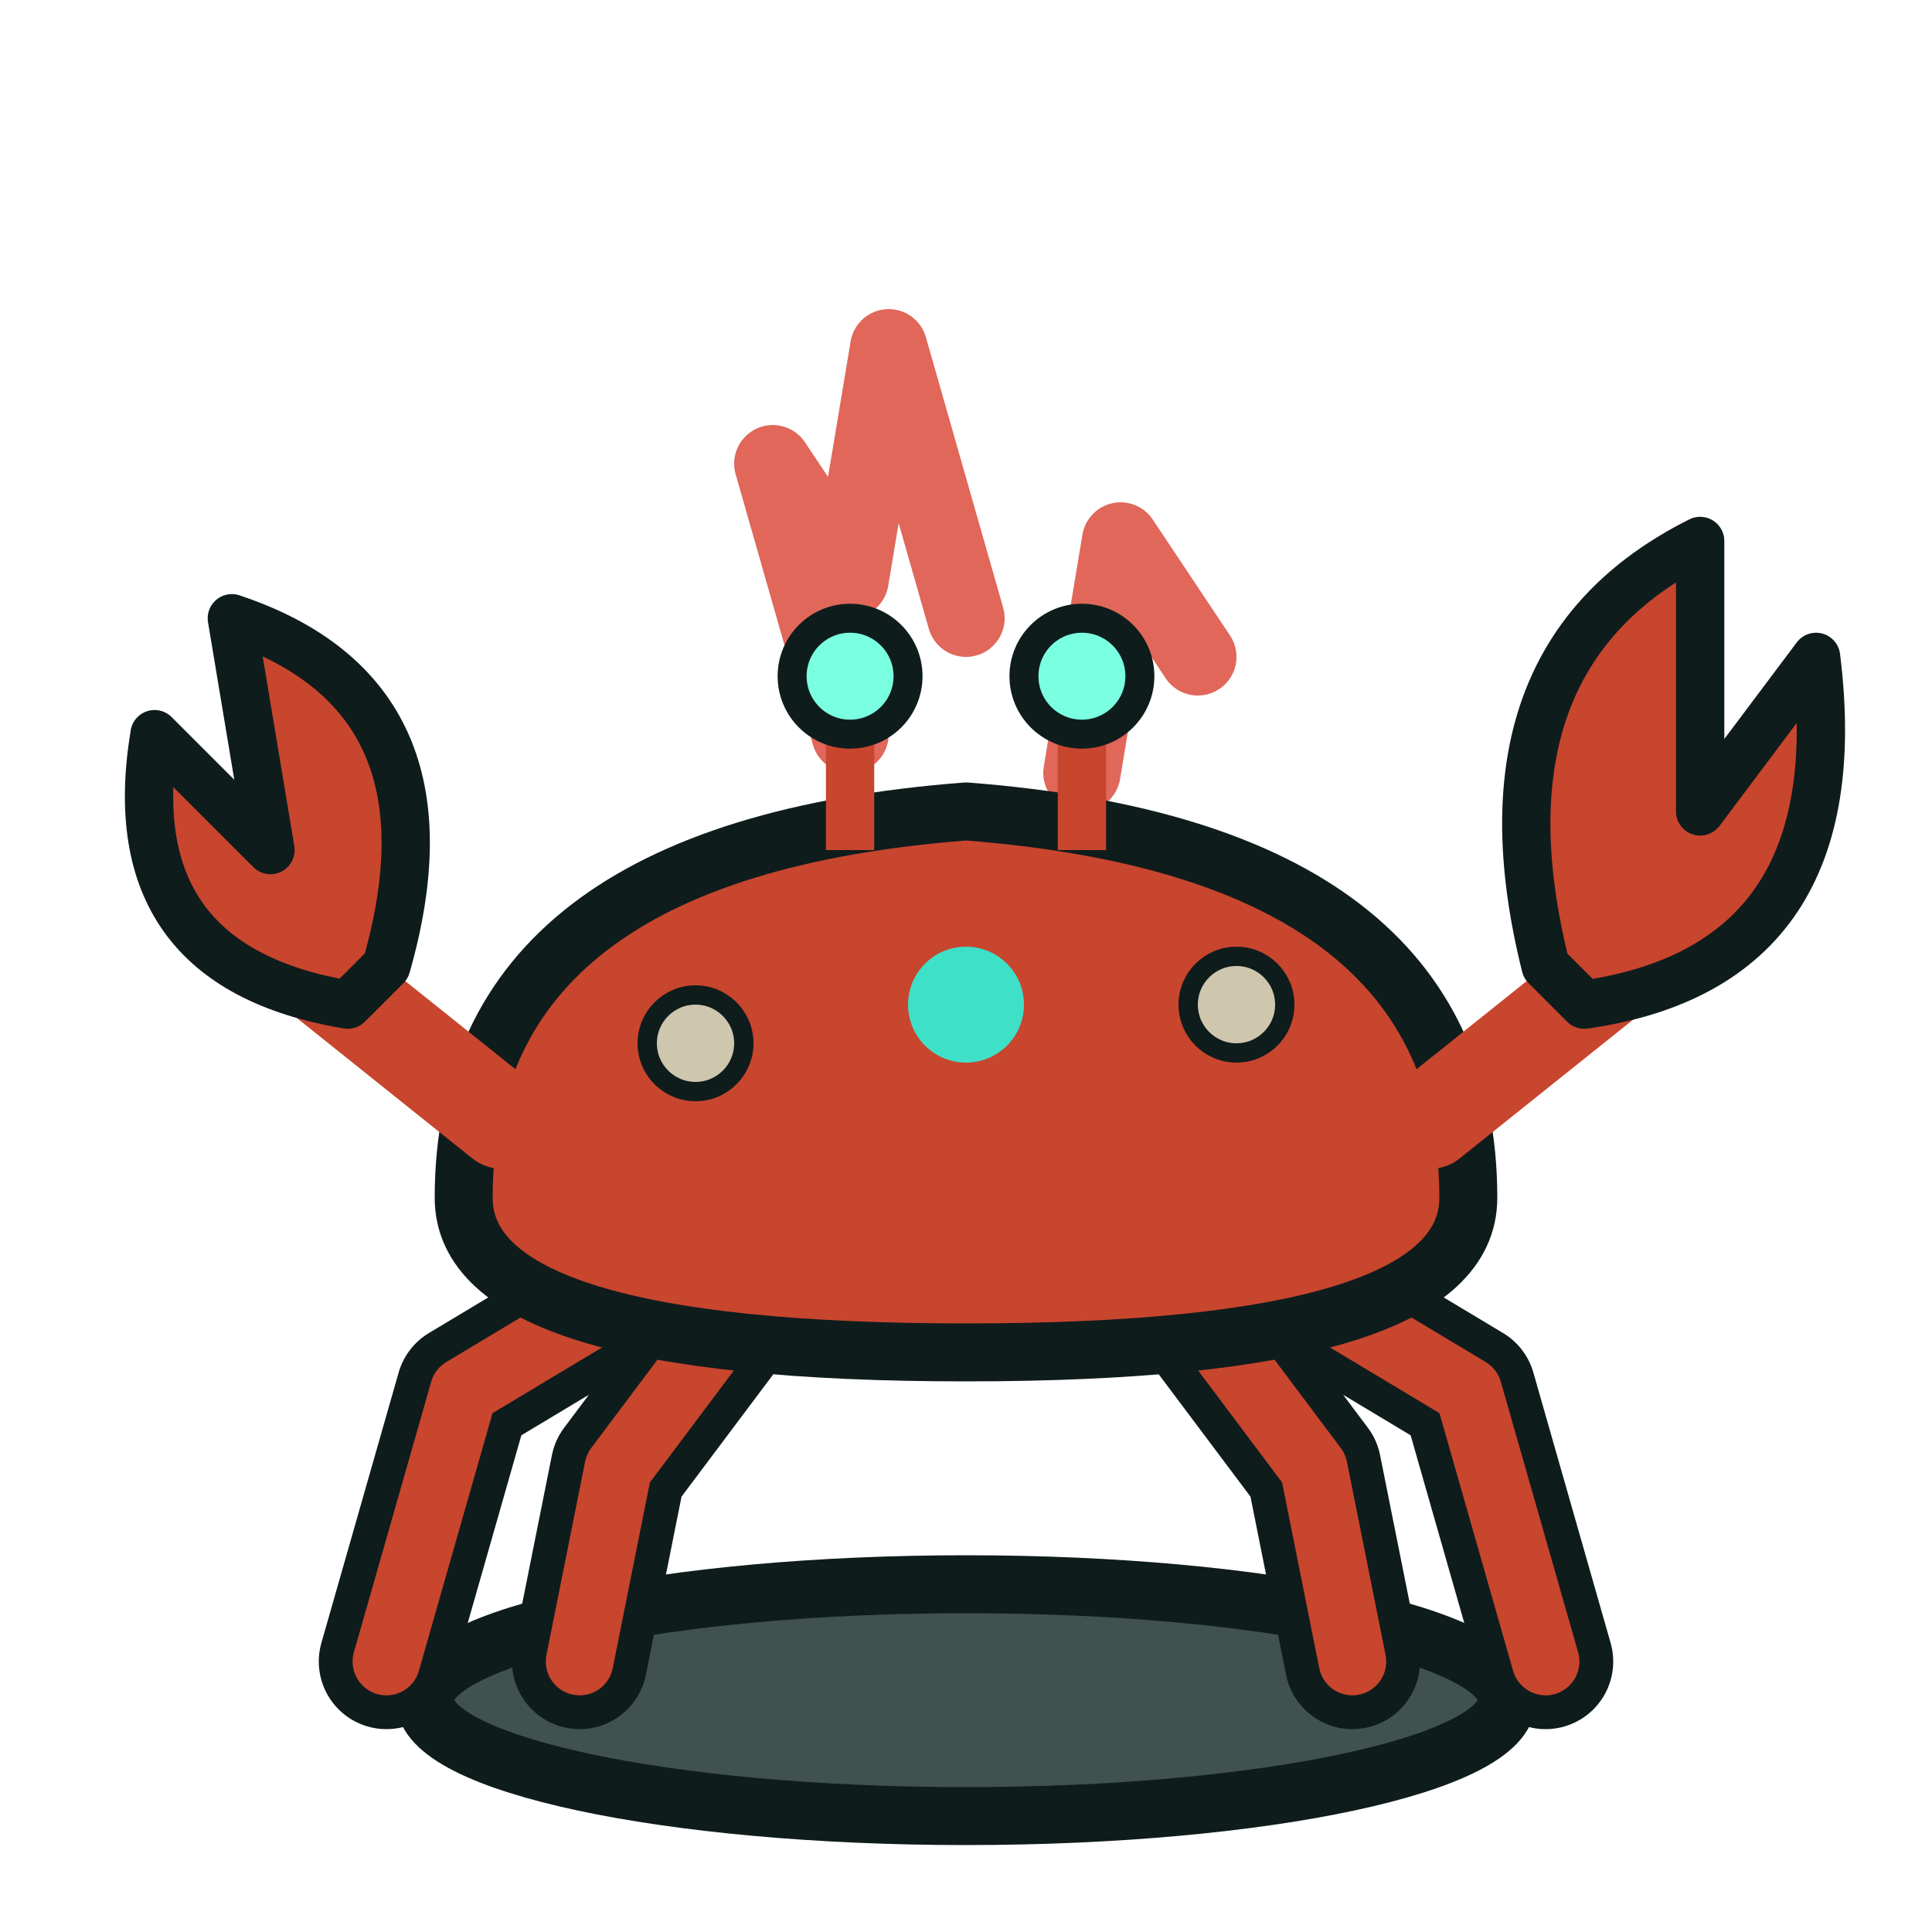
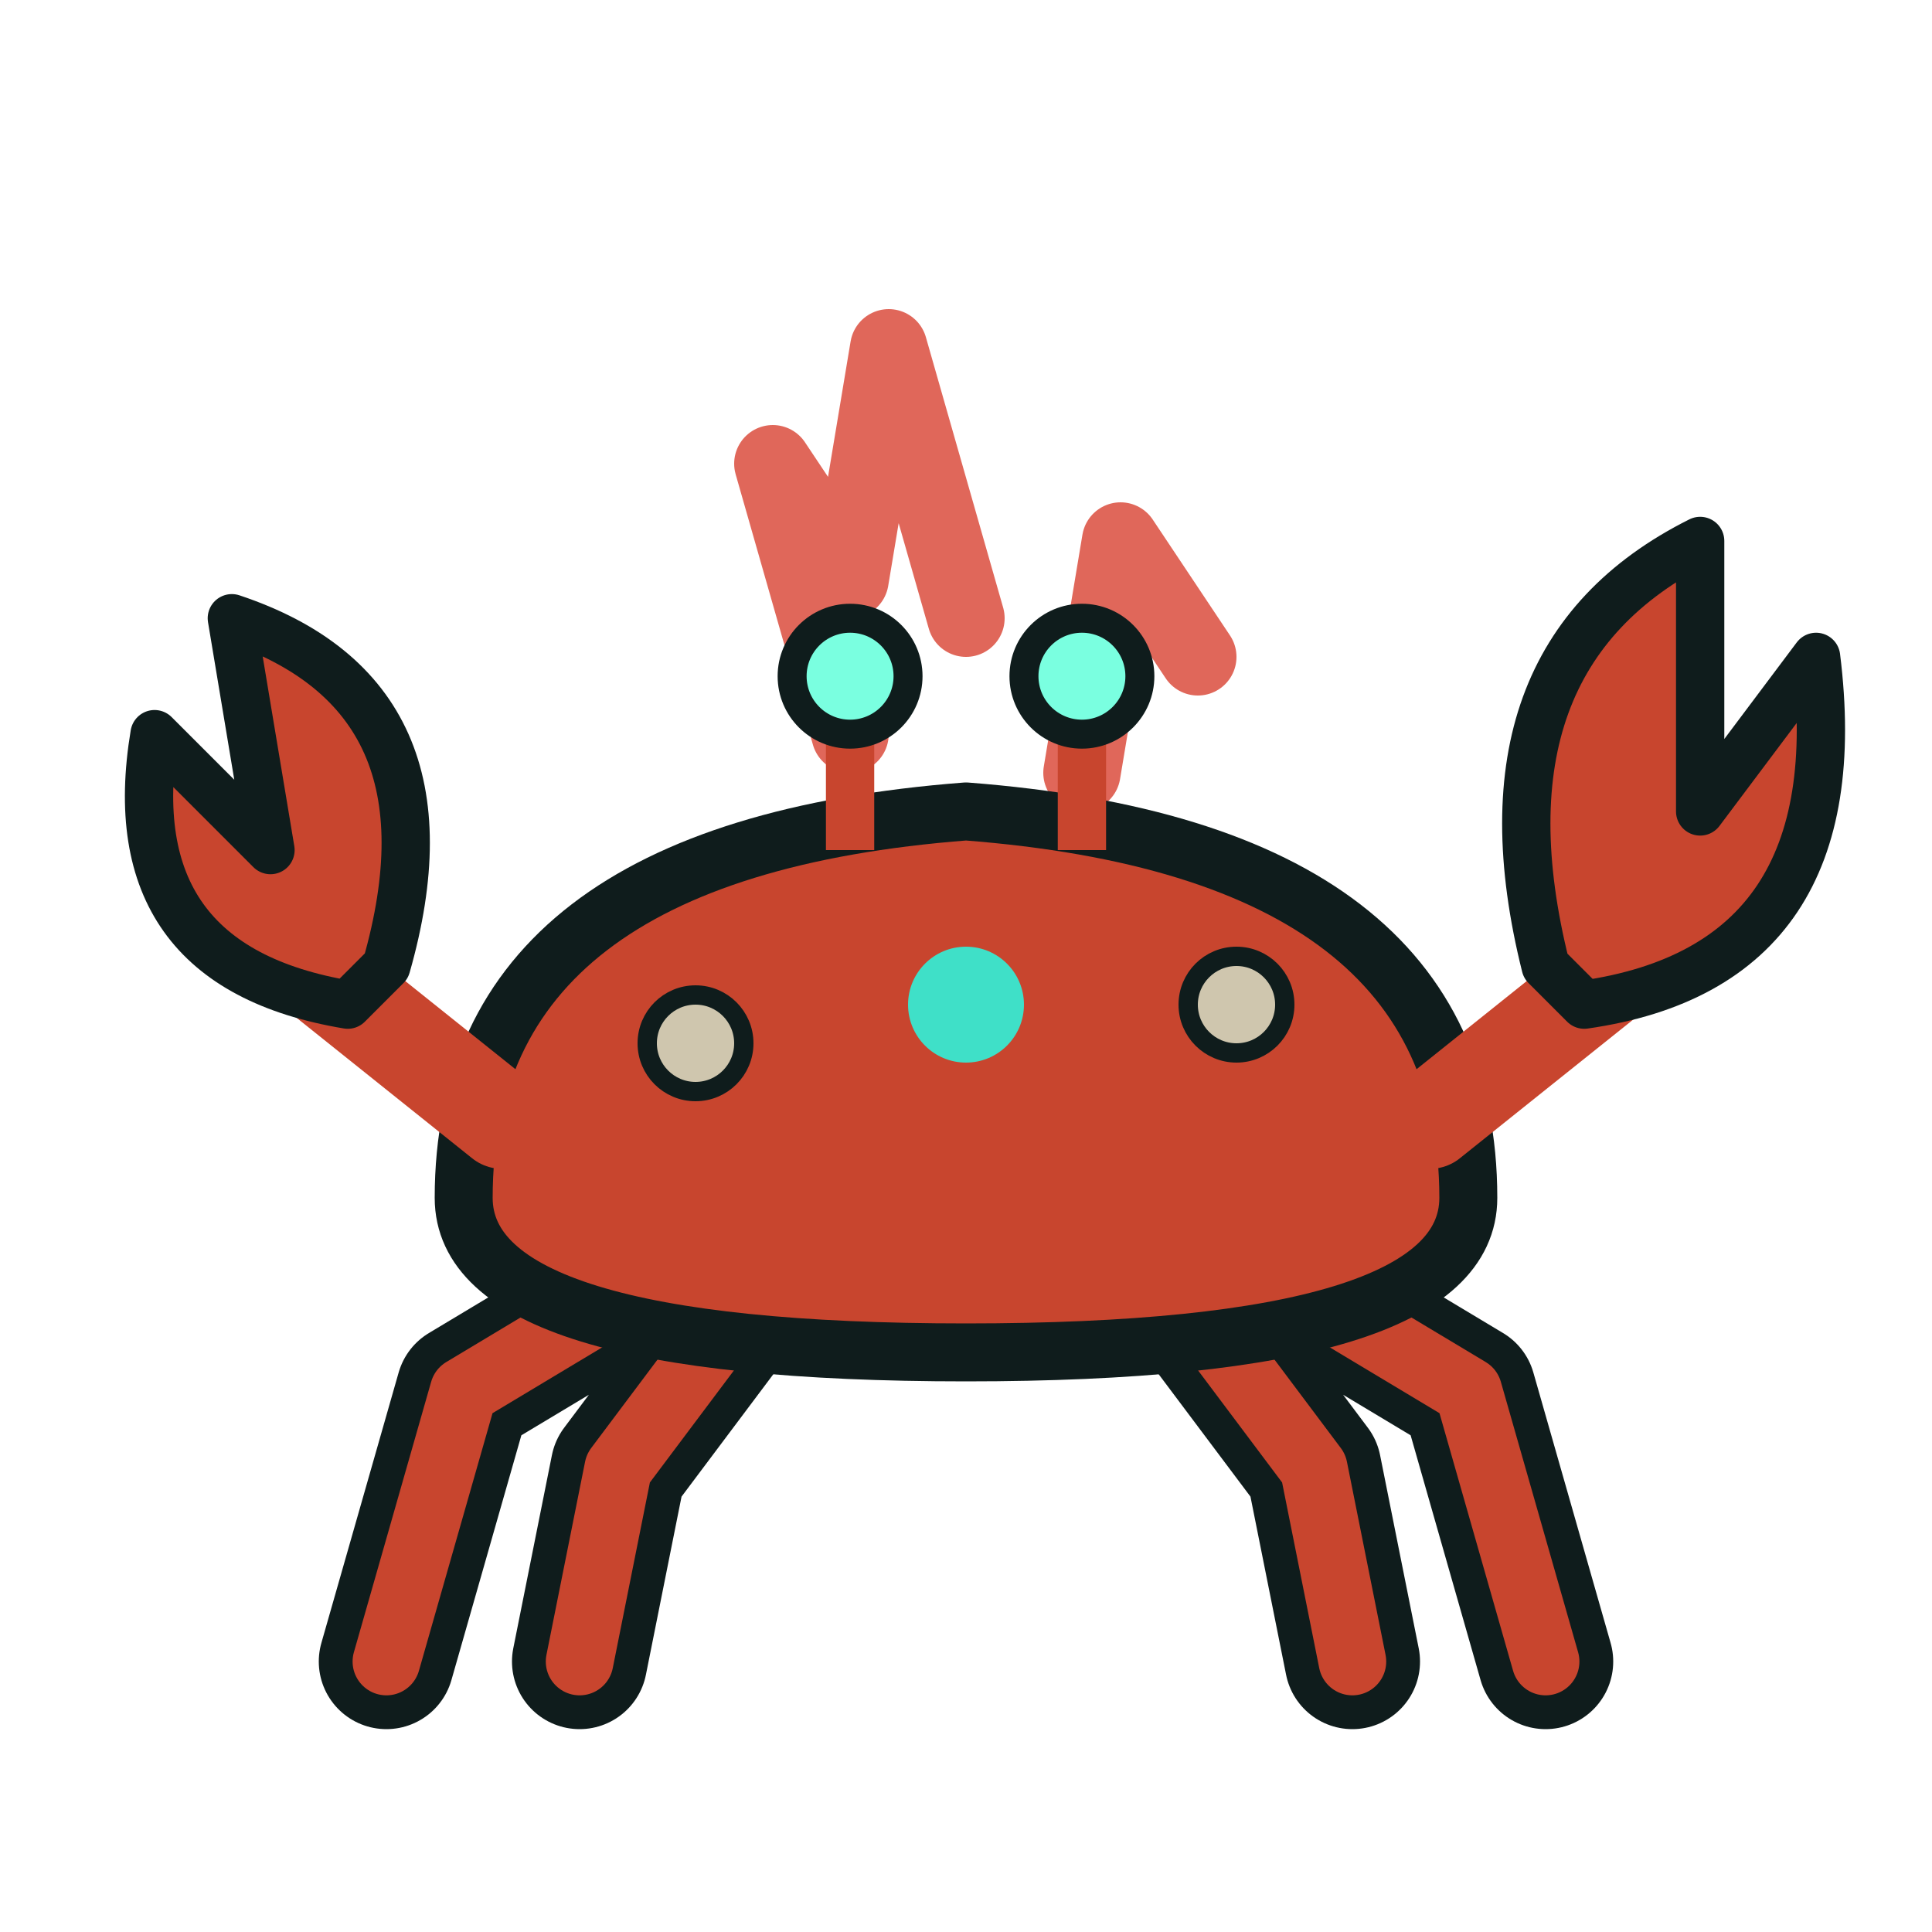
<svg xmlns="http://www.w3.org/2000/svg" viewBox="0 0 100 100">
-   <ellipse cx="50" cy="88" rx="28" ry="6" fill="#405250" stroke="#0f1c1c" stroke-width="3" />
  <path d="M34 66 L24 72 L20 86 M38 68 L32 76 L30 86 M66 66 L76 72 L80 86 M62 68 L68 76 L70 86" fill="none" stroke="#0f1c1c" stroke-width="7" stroke-linecap="round" stroke-linejoin="round" />
  <path d="M34 66 L24 72 L20 86 M38 68 L32 76 L30 86 M66 66 L76 72 L80 86 M62 68 L68 76 L70 86" fill="none" stroke="#c8452e" stroke-width="3.5" stroke-linecap="round" stroke-linejoin="round" />
  <path d="M44 38 L40 24 L44 30 L46 18 L50 32 M56 40 L58 28 L62 34" fill="none" stroke="#e0675a" stroke-width="4" stroke-linecap="round" stroke-linejoin="round" />
  <path d="M24 62 Q24 44 50 42 Q76 44 76 62 Q76 70 50 70 Q24 70 24 62 Z" fill="#c8452e" stroke="#0f1c1c" stroke-width="3" stroke-linejoin="round" />
  <circle cx="36" cy="54" r="2.5" fill="#cfc6ae" stroke="#0f1c1c" stroke-width="1" />
  <circle cx="64" cy="52" r="2.5" fill="#cfc6ae" stroke="#0f1c1c" stroke-width="1" />
  <circle cx="50" cy="52" r="3" fill="#3fe0c8" />
  <path d="M44 44 V36 M56 44 V36" stroke="#c8452e" stroke-width="2.5" />
  <circle cx="44" cy="35" r="3" fill="#7affe0" stroke="#0f1c1c" stroke-width="1.5" />
  <circle cx="56" cy="35" r="3" fill="#7affe0" stroke="#0f1c1c" stroke-width="1.5" />
  <path d="M26 58 L16 50" stroke="#c8452e" stroke-width="5" stroke-linecap="round" />
  <path d="M74 58 L84 50" stroke="#c8452e" stroke-width="5" stroke-linecap="round" />
  <path d="M18 52 Q6 50 8 38 L14 44 L12 32 Q24 36 20 50 Z" fill="#c8452e" stroke="#0f1c1c" stroke-width="2.5" stroke-linejoin="round" />
  <path d="M82 52 Q96 50 94 34 L88 42 L88 28 Q76 34 80 50 Z" fill="#c8452e" stroke="#0f1c1c" stroke-width="2.5" stroke-linejoin="round" />
</svg>
